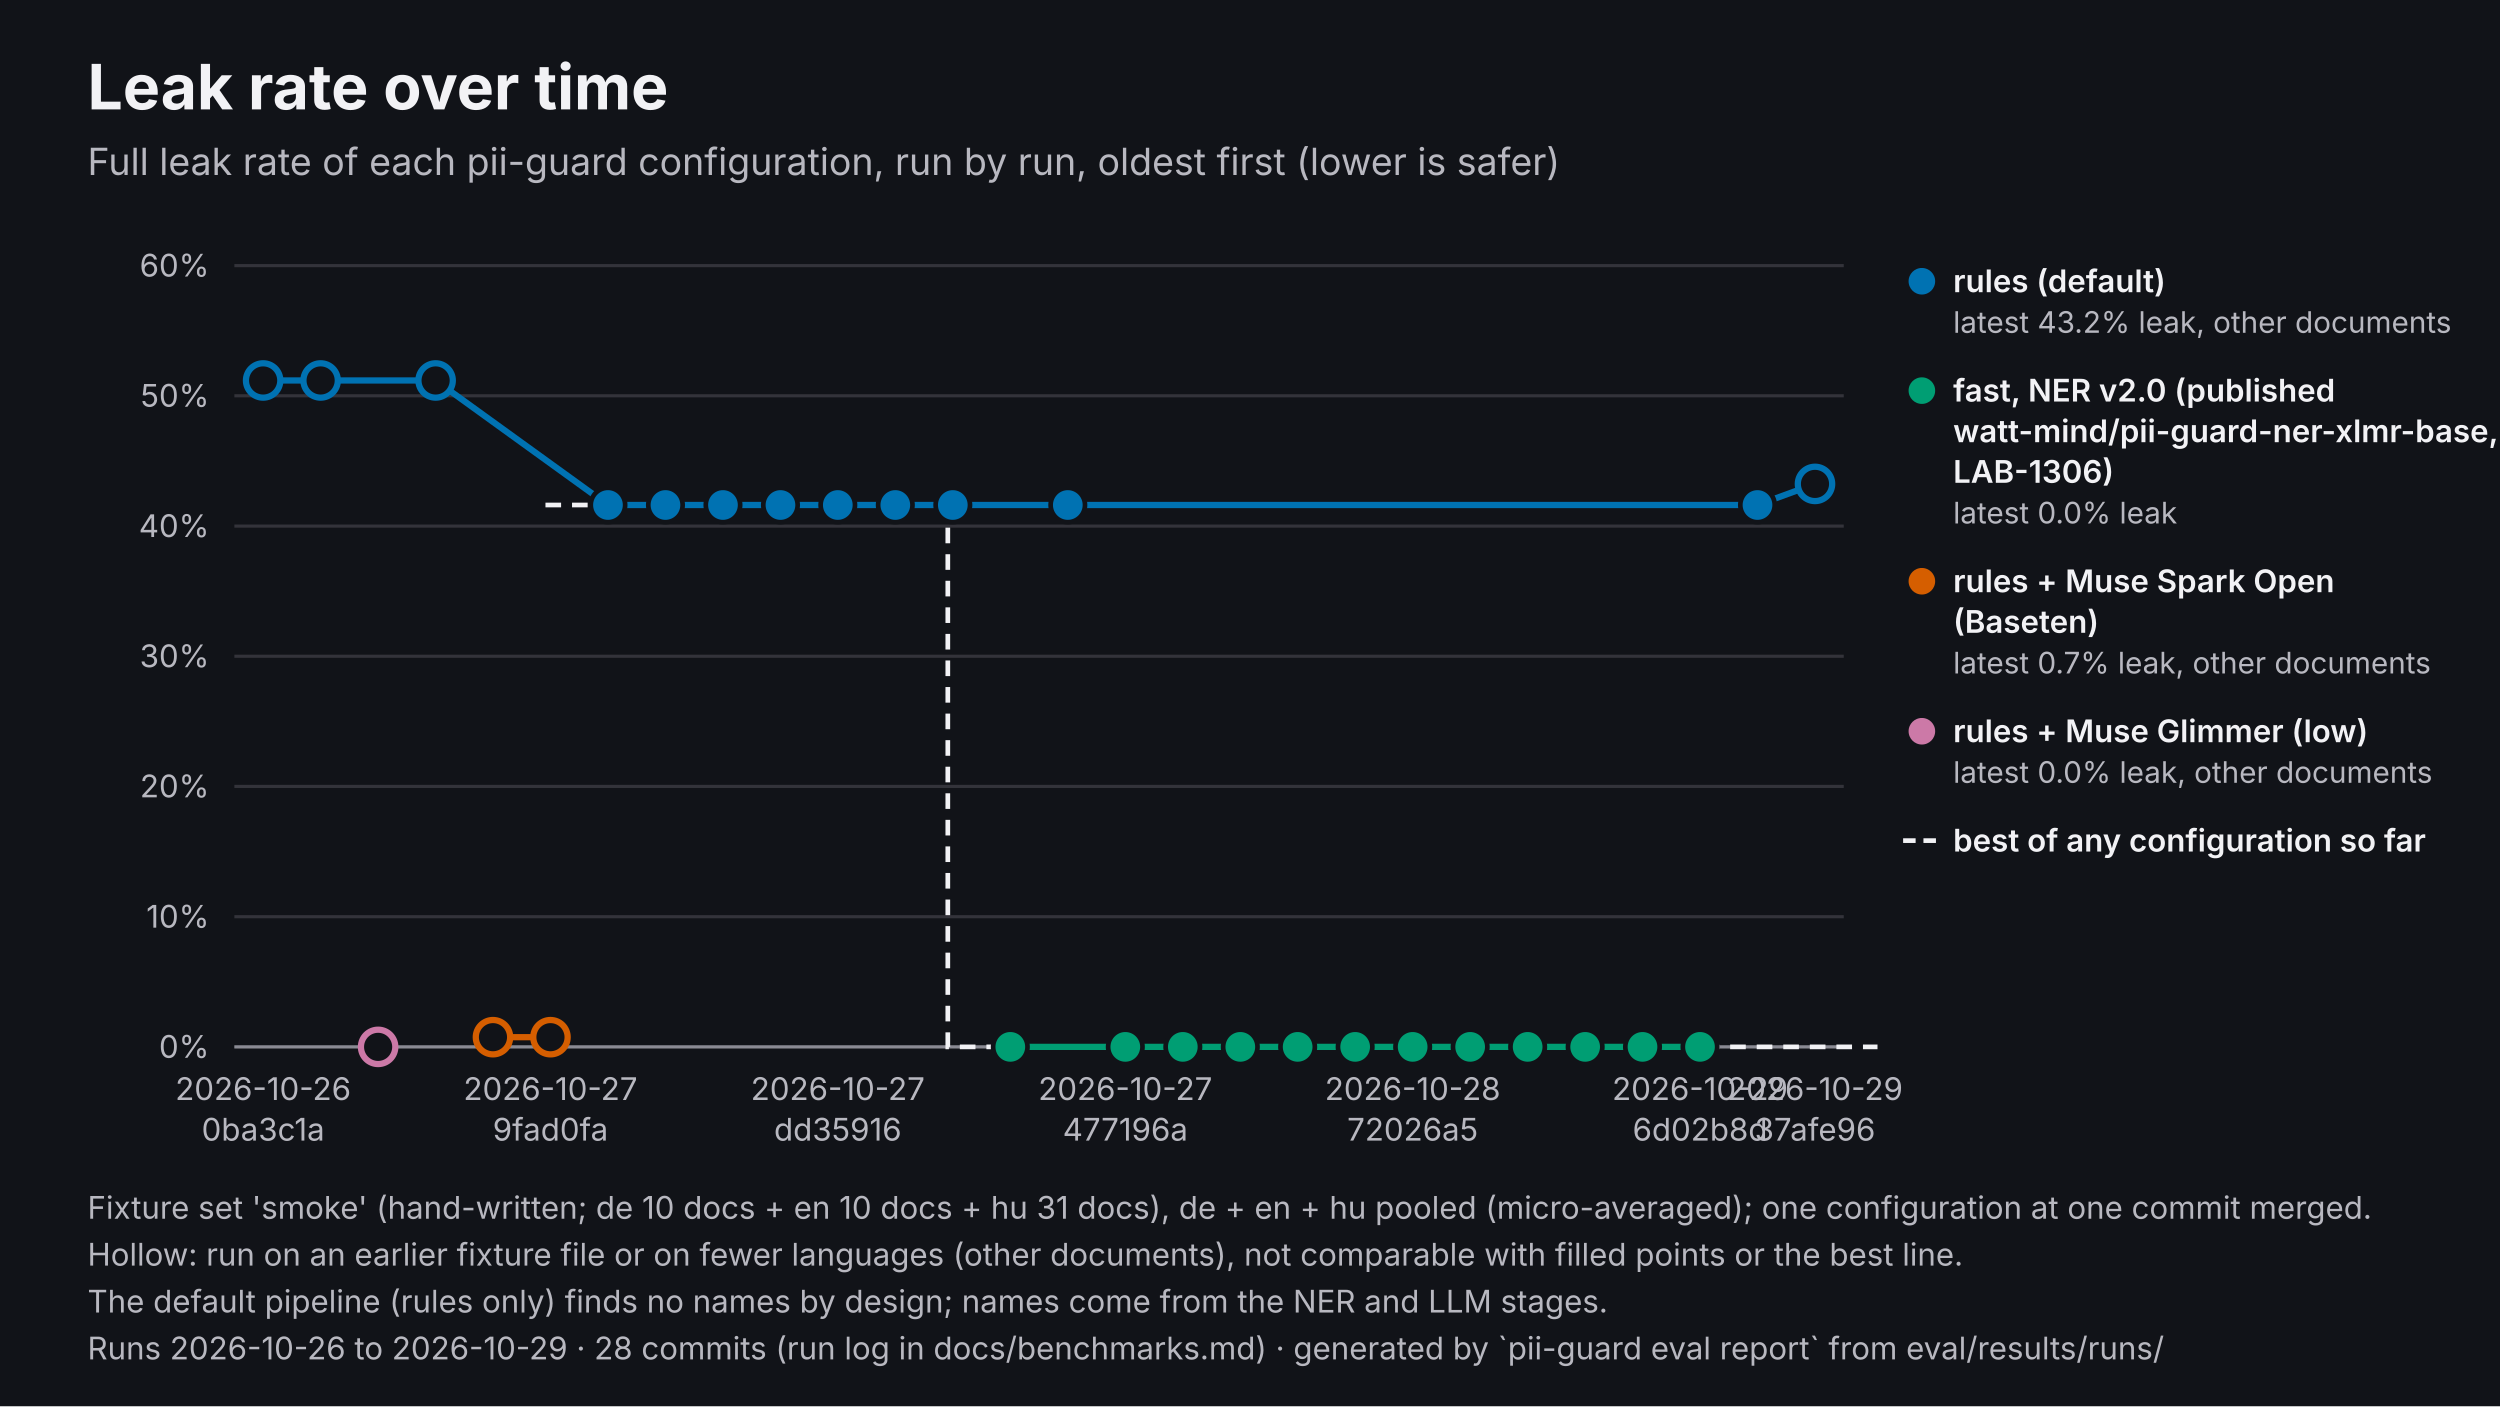
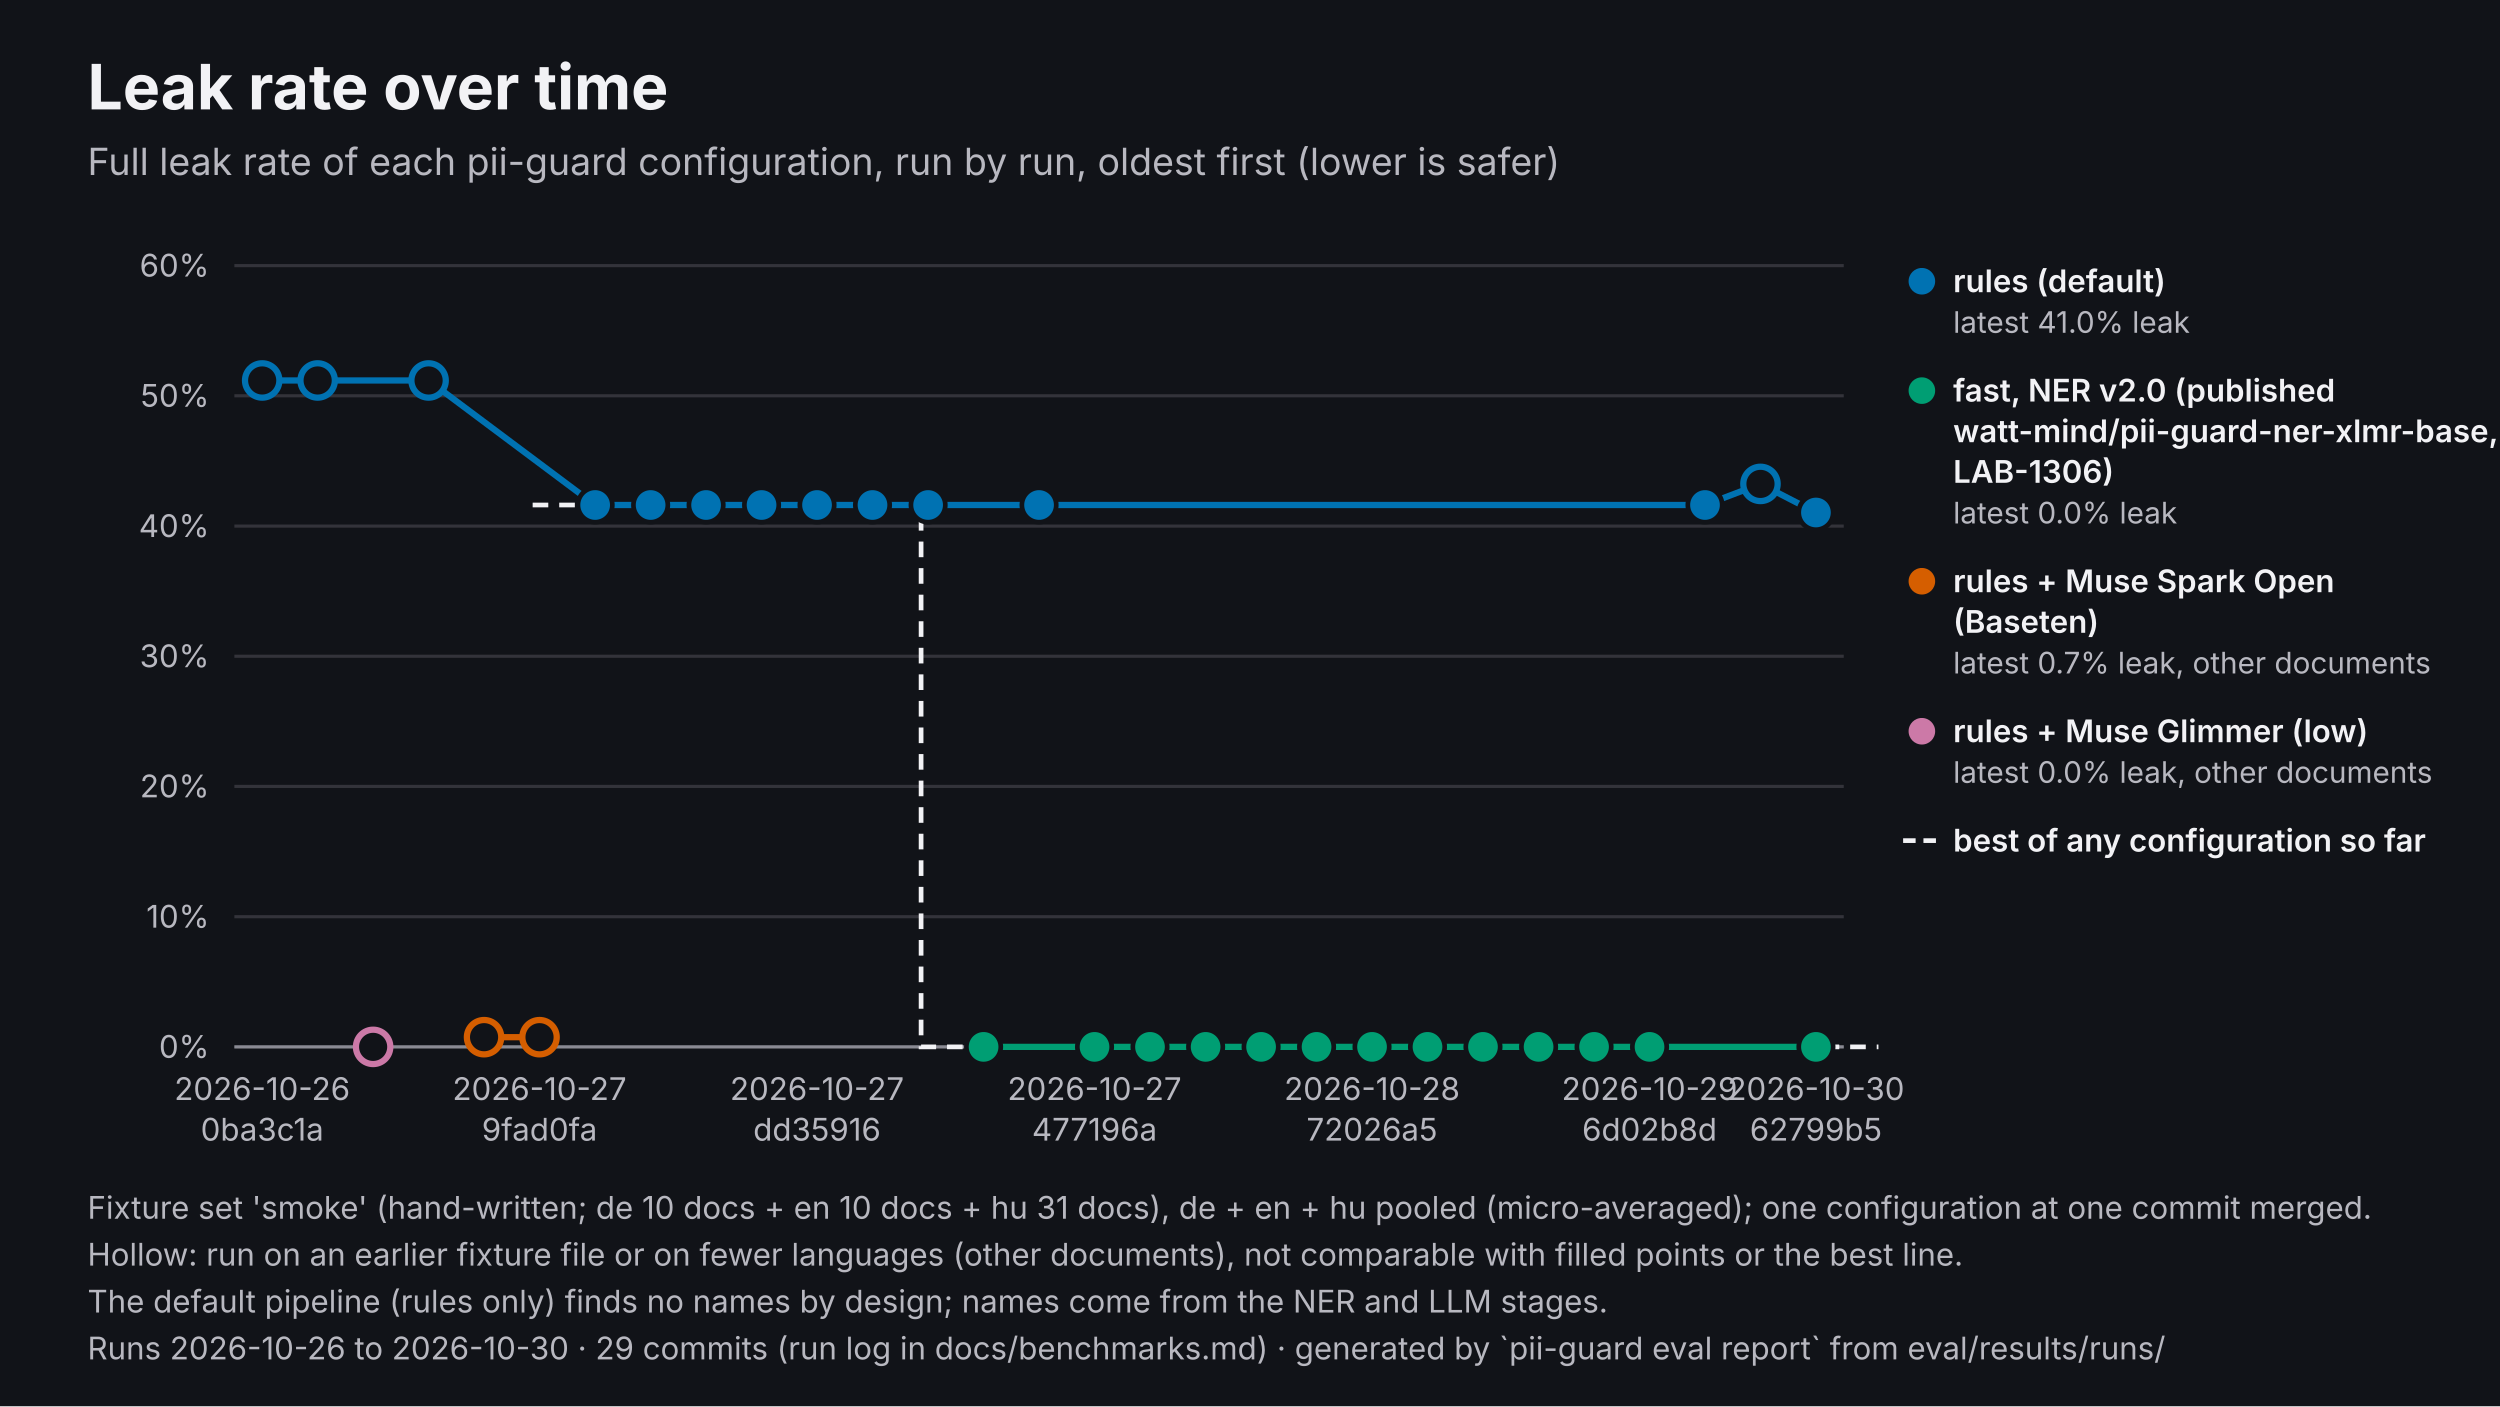
<svg xmlns="http://www.w3.org/2000/svg" viewBox="0 0 1600 900" width="1600" height="900" role="img" aria-labelledby="t d" font-family="Inter, 'Helvetica Neue', Helvetica, Arial, sans-serif">
  <rect width="1600" height="900" fill="#111318" />
  <text x="56" y="70" font-size="40" fill="#F2F2F5" font-weight="700">Leak rate over time</text>
  <text x="56" y="112" font-size="24" fill="#B8B8C0">Full leak rate of each pii-guard configuration, run by run, oldest first (lower is safer)</text>
  <line x1="150" y1="670" x2="1180" y2="670" stroke="#33333A" stroke-width="2" />
  <text x="134" y="677" font-size="20" fill="#B8B8C0" text-anchor="end">0%</text>
  <line x1="150" y1="586.7" x2="1180" y2="586.7" stroke="#33333A" stroke-width="2" />
  <text x="134" y="593.7" font-size="20" fill="#B8B8C0" text-anchor="end">10%</text>
  <line x1="150" y1="503.3" x2="1180" y2="503.3" stroke="#33333A" stroke-width="2" />
  <text x="134" y="510.3" font-size="20" fill="#B8B8C0" text-anchor="end">20%</text>
  <line x1="150" y1="420" x2="1180" y2="420" stroke="#33333A" stroke-width="2" />
  <text x="134" y="427" font-size="20" fill="#B8B8C0" text-anchor="end">30%</text>
  <line x1="150" y1="336.7" x2="1180" y2="336.7" stroke="#33333A" stroke-width="2" />
  <text x="134" y="343.7" font-size="20" fill="#B8B8C0" text-anchor="end">40%</text>
  <line x1="150" y1="253.3" x2="1180" y2="253.3" stroke="#33333A" stroke-width="2" />
  <text x="134" y="260.3" font-size="20" fill="#B8B8C0" text-anchor="end">50%</text>
  <line x1="150" y1="170" x2="1180" y2="170" stroke="#33333A" stroke-width="2" />
  <text x="134" y="177" font-size="20" fill="#B8B8C0" text-anchor="end">60%</text>
-   <text x="168.4" y="704" font-size="20" fill="#B8B8C0" text-anchor="middle">2026-10-26</text>
-   <text x="168.4" y="730" font-size="20" fill="#B8B8C0" text-anchor="middle">0ba3c1a</text>
-   <text x="352.3" y="704" font-size="20" fill="#B8B8C0" text-anchor="middle">2026-10-27</text>
-   <text x="352.3" y="730" font-size="20" fill="#B8B8C0" text-anchor="middle">9fad0fa</text>
-   <text x="536.2" y="704" font-size="20" fill="#B8B8C0" text-anchor="middle">2026-10-27</text>
-   <text x="536.2" y="730" font-size="20" fill="#B8B8C0" text-anchor="middle">dd35916</text>
-   <text x="720.2" y="704" font-size="20" fill="#B8B8C0" text-anchor="middle">2026-10-27</text>
-   <text x="720.2" y="730" font-size="20" fill="#B8B8C0" text-anchor="middle">477196a</text>
-   <text x="904.1" y="704" font-size="20" fill="#B8B8C0" text-anchor="middle">2026-10-28</text>
-   <text x="904.1" y="730" font-size="20" fill="#B8B8C0" text-anchor="middle">72026a5</text>
-   <text x="1088" y="704" font-size="20" fill="#B8B8C0" text-anchor="middle">2026-10-29</text>
-   <text x="1088" y="730" font-size="20" fill="#B8B8C0" text-anchor="middle">6d02b8d</text>
-   <text x="1161.6" y="704" font-size="20" fill="#B8B8C0" text-anchor="middle">2026-10-29</text>
-   <text x="1161.6" y="730" font-size="20" fill="#B8B8C0" text-anchor="middle">37afe96</text>
+   <text x="167.8" y="704" font-size="20" fill="#B8B8C0" text-anchor="middle">2026-10-26</text>
+   <text x="167.8" y="730" font-size="20" fill="#B8B8C0" text-anchor="middle">0ba3c1a</text>
+   <text x="345.3" y="704" font-size="20" fill="#B8B8C0" text-anchor="middle">2026-10-27</text>
+   <text x="345.3" y="730" font-size="20" fill="#B8B8C0" text-anchor="middle">9fad0fa</text>
+   <text x="522.9" y="704" font-size="20" fill="#B8B8C0" text-anchor="middle">2026-10-27</text>
+   <text x="522.9" y="730" font-size="20" fill="#B8B8C0" text-anchor="middle">dd35916</text>
+   <text x="700.5" y="704" font-size="20" fill="#B8B8C0" text-anchor="middle">2026-10-27</text>
+   <text x="700.5" y="730" font-size="20" fill="#B8B8C0" text-anchor="middle">477196a</text>
+   <text x="878.1" y="704" font-size="20" fill="#B8B8C0" text-anchor="middle">2026-10-28</text>
+   <text x="878.1" y="730" font-size="20" fill="#B8B8C0" text-anchor="middle">72026a5</text>
+   <text x="1055.7" y="704" font-size="20" fill="#B8B8C0" text-anchor="middle">2026-10-29</text>
+   <text x="1055.7" y="730" font-size="20" fill="#B8B8C0" text-anchor="middle">6d02b8d</text>
+   <text x="1162.2" y="704" font-size="20" fill="#B8B8C0" text-anchor="middle">2026-10-30</text>
+   <text x="1162.2" y="730" font-size="20" fill="#B8B8C0" text-anchor="middle">62799b5</text>
  <line x1="150" y1="670" x2="1180" y2="670" stroke="#8A8A93" stroke-width="2" />
-   <path d="M349.1,323.2H385.9V323.2H422.7V323.2H459.5V323.2H496.2V323.2H533V323.2H569.8V323.2H606.6V670H643.4V670H680.2V670H717V670H753.8V670H790.5V670H827.3V670H864.1V670H900.9V670H937.7V670H974.5V670H1011.2V670H1048V670H1084.8V670H1121.6V670H1201.6" fill="none" stroke="#F2F2F5" stroke-width="3" stroke-dasharray="10 7" />
-   <path d="M168.4,243.5L205.2,243.5L278.8,243.5L389.1,323.2L425.9,323.2L462.7,323.2L499.5,323.2L536.2,323.2L573,323.2L609.8,323.2L683.4,323.2L1124.8,323.2L1161.6,309.7" fill="none" stroke="#0072B2" stroke-width="4" />
-   <circle cx="168.4" cy="243.5" r="11" fill="#111318" stroke="#0072B2" stroke-width="4" />
-   <circle cx="205.2" cy="243.5" r="11" fill="#111318" stroke="#0072B2" stroke-width="4" />
-   <circle cx="278.8" cy="243.5" r="11" fill="#111318" stroke="#0072B2" stroke-width="4" />
-   <circle cx="389.1" cy="323.2" r="11" fill="#0072B2" stroke="#111318" stroke-width="3" />
-   <circle cx="425.9" cy="323.2" r="11" fill="#0072B2" stroke="#111318" stroke-width="3" />
-   <circle cx="462.7" cy="323.2" r="11" fill="#0072B2" stroke="#111318" stroke-width="3" />
-   <circle cx="499.5" cy="323.2" r="11" fill="#0072B2" stroke="#111318" stroke-width="3" />
-   <circle cx="536.2" cy="323.2" r="11" fill="#0072B2" stroke="#111318" stroke-width="3" />
-   <circle cx="573" cy="323.2" r="11" fill="#0072B2" stroke="#111318" stroke-width="3" />
-   <circle cx="609.8" cy="323.2" r="11" fill="#0072B2" stroke="#111318" stroke-width="3" />
-   <circle cx="683.4" cy="323.2" r="11" fill="#0072B2" stroke="#111318" stroke-width="3" />
-   <circle cx="1124.8" cy="323.2" r="11" fill="#0072B2" stroke="#111318" stroke-width="3" />
-   <circle cx="1161.6" cy="309.7" r="11" fill="#111318" stroke="#0072B2" stroke-width="4" />
-   <path d="M646.6,670L720.2,670L757,670L793.8,670L830.5,670L867.3,670L904.1,670L940.9,670L977.7,670L1014.5,670L1051.2,670L1088,670" fill="none" stroke="#009E73" stroke-width="4" />
-   <circle cx="646.6" cy="670" r="11" fill="#009E73" stroke="#111318" stroke-width="3" />
-   <circle cx="720.2" cy="670" r="11" fill="#009E73" stroke="#111318" stroke-width="3" />
-   <circle cx="757" cy="670" r="11" fill="#009E73" stroke="#111318" stroke-width="3" />
-   <circle cx="793.8" cy="670" r="11" fill="#009E73" stroke="#111318" stroke-width="3" />
-   <circle cx="830.5" cy="670" r="11" fill="#009E73" stroke="#111318" stroke-width="3" />
-   <circle cx="867.3" cy="670" r="11" fill="#009E73" stroke="#111318" stroke-width="3" />
-   <circle cx="904.1" cy="670" r="11" fill="#009E73" stroke="#111318" stroke-width="3" />
-   <circle cx="940.9" cy="670" r="11" fill="#009E73" stroke="#111318" stroke-width="3" />
-   <circle cx="977.7" cy="670" r="11" fill="#009E73" stroke="#111318" stroke-width="3" />
-   <circle cx="1014.5" cy="670" r="11" fill="#009E73" stroke="#111318" stroke-width="3" />
-   <circle cx="1051.2" cy="670" r="11" fill="#009E73" stroke="#111318" stroke-width="3" />
-   <circle cx="1088" cy="670" r="11" fill="#009E73" stroke="#111318" stroke-width="3" />
-   <path d="M315.5,663.8L352.3,663.8" fill="none" stroke="#D55E00" stroke-width="4" />
-   <circle cx="315.5" cy="663.8" r="11" fill="#111318" stroke="#D55E00" stroke-width="4" />
-   <circle cx="352.3" cy="663.8" r="11" fill="#111318" stroke="#D55E00" stroke-width="4" />
-   <circle cx="242" cy="670" r="11" fill="#111318" stroke="#CC79A7" stroke-width="4" />
+   <path d="M340.9,323.2H376.4V323.2H411.9V323.2H447.4V323.2H482.9V323.2H518.4V323.2H554V323.2H589.5V670H625V670H660.5V670H696V670H731.6V670H767.1V670H802.6V670H838.1V670H873.6V670H909.1V670H944.7V670H980.2V670H1015.7V670H1051.2V670H1086.7V670H1122.2V670H1202.2" fill="none" stroke="#F2F2F5" stroke-width="3" stroke-dasharray="10 7" />
+   <path d="M167.8,243.5L203.3,243.5L274.3,243.5L380.9,323.2L416.4,323.2L451.9,323.2L487.4,323.2L522.9,323.2L558.4,323.2L594,323.2L665,323.2L1091.2,323.2L1126.7,309.7L1162.2,328" fill="none" stroke="#0072B2" stroke-width="4" />
+   <circle cx="167.8" cy="243.5" r="11" fill="#111318" stroke="#0072B2" stroke-width="4" />
+   <circle cx="203.3" cy="243.5" r="11" fill="#111318" stroke="#0072B2" stroke-width="4" />
+   <circle cx="274.3" cy="243.5" r="11" fill="#111318" stroke="#0072B2" stroke-width="4" />
+   <circle cx="380.9" cy="323.2" r="11" fill="#0072B2" stroke="#111318" stroke-width="3" />
+   <circle cx="416.4" cy="323.2" r="11" fill="#0072B2" stroke="#111318" stroke-width="3" />
+   <circle cx="451.9" cy="323.2" r="11" fill="#0072B2" stroke="#111318" stroke-width="3" />
+   <circle cx="487.4" cy="323.2" r="11" fill="#0072B2" stroke="#111318" stroke-width="3" />
+   <circle cx="522.9" cy="323.2" r="11" fill="#0072B2" stroke="#111318" stroke-width="3" />
+   <circle cx="558.4" cy="323.2" r="11" fill="#0072B2" stroke="#111318" stroke-width="3" />
+   <circle cx="594" cy="323.2" r="11" fill="#0072B2" stroke="#111318" stroke-width="3" />
+   <circle cx="665" cy="323.2" r="11" fill="#0072B2" stroke="#111318" stroke-width="3" />
+   <circle cx="1091.2" cy="323.2" r="11" fill="#0072B2" stroke="#111318" stroke-width="3" />
+   <circle cx="1126.7" cy="309.7" r="11" fill="#111318" stroke="#0072B2" stroke-width="4" />
+   <circle cx="1162.2" cy="328" r="11" fill="#0072B2" stroke="#111318" stroke-width="3" />
+   <path d="M629.5,670L700.5,670L736,670L771.6,670L807.1,670L842.6,670L878.1,670L913.6,670L949.1,670L984.7,670L1020.2,670L1055.7,670L1162.2,670" fill="none" stroke="#009E73" stroke-width="4" />
+   <circle cx="629.5" cy="670" r="11" fill="#009E73" stroke="#111318" stroke-width="3" />
+   <circle cx="700.5" cy="670" r="11" fill="#009E73" stroke="#111318" stroke-width="3" />
+   <circle cx="736" cy="670" r="11" fill="#009E73" stroke="#111318" stroke-width="3" />
+   <circle cx="771.6" cy="670" r="11" fill="#009E73" stroke="#111318" stroke-width="3" />
+   <circle cx="807.1" cy="670" r="11" fill="#009E73" stroke="#111318" stroke-width="3" />
+   <circle cx="842.6" cy="670" r="11" fill="#009E73" stroke="#111318" stroke-width="3" />
+   <circle cx="878.1" cy="670" r="11" fill="#009E73" stroke="#111318" stroke-width="3" />
+   <circle cx="913.6" cy="670" r="11" fill="#009E73" stroke="#111318" stroke-width="3" />
+   <circle cx="949.1" cy="670" r="11" fill="#009E73" stroke="#111318" stroke-width="3" />
+   <circle cx="984.7" cy="670" r="11" fill="#009E73" stroke="#111318" stroke-width="3" />
+   <circle cx="1020.2" cy="670" r="11" fill="#009E73" stroke="#111318" stroke-width="3" />
+   <circle cx="1055.7" cy="670" r="11" fill="#009E73" stroke="#111318" stroke-width="3" />
+   <circle cx="1162.2" cy="670" r="11" fill="#009E73" stroke="#111318" stroke-width="3" />
+   <path d="M309.8,663.8L345.3,663.8" fill="none" stroke="#D55E00" stroke-width="4" />
+   <circle cx="309.8" cy="663.8" r="11" fill="#111318" stroke="#D55E00" stroke-width="4" />
+   <circle cx="345.3" cy="663.8" r="11" fill="#111318" stroke="#D55E00" stroke-width="4" />
+   <circle cx="238.8" cy="670" r="11" fill="#111318" stroke="#CC79A7" stroke-width="4" />
  <circle cx="1230" cy="180" r="10" fill="#0072B2" stroke="#111318" stroke-width="3" />
  <text x="1250" y="187" font-size="20" fill="#F2F2F5" font-weight="600">rules (default)</text>
-   <text x="1250" y="213" font-size="19" fill="#B8B8C0">latest 43.2% leak, other documents</text>
+   <text x="1250" y="213" font-size="19" fill="#B8B8C0">latest 41.0% leak</text>
  <circle cx="1230" cy="250" r="10" fill="#009E73" stroke="#111318" stroke-width="3" />
  <text x="1250" y="257" font-size="20" fill="#F2F2F5" font-weight="600">fast, NER v2.0 (published</text>
  <text x="1250" y="283" font-size="20" fill="#F2F2F5" font-weight="600">watt-mind/pii-guard-ner-xlmr-base,</text>
  <text x="1250" y="309" font-size="20" fill="#F2F2F5" font-weight="600">LAB-1306)</text>
  <text x="1250" y="335" font-size="19" fill="#B8B8C0">latest 0.0% leak</text>
  <circle cx="1230" cy="372" r="10" fill="#D55E00" stroke="#111318" stroke-width="3" />
  <text x="1250" y="379" font-size="20" fill="#F2F2F5" font-weight="600">rules + Muse Spark Open</text>
  <text x="1250" y="405" font-size="20" fill="#F2F2F5" font-weight="600">(Baseten)</text>
  <text x="1250" y="431" font-size="19" fill="#B8B8C0">latest 0.7% leak, other documents</text>
  <circle cx="1230" cy="468" r="10" fill="#CC79A7" stroke="#111318" stroke-width="3" />
  <text x="1250" y="475" font-size="20" fill="#F2F2F5" font-weight="600">rules + Muse Glimmer (low)</text>
  <text x="1250" y="501" font-size="19" fill="#B8B8C0">latest 0.0% leak, other documents</text>
  <line x1="1218" y1="538" x2="1242" y2="538" stroke="#F2F2F5" stroke-width="3" stroke-dasharray="8 5" />
  <text x="1250" y="545" font-size="20" fill="#F2F2F5" font-weight="600">best of any configuration so far</text>
  <text x="56" y="780" font-size="20" fill="#B8B8C0">Fixture set 'smoke' (hand-written; de 10 docs + en 10 docs + hu 31 docs), de + en + hu pooled (micro-averaged); one configuration at one commit merged.</text>
  <text x="56" y="810" font-size="20" fill="#B8B8C0">Hollow: run on an earlier fixture file or on fewer languages (other documents), not comparable with filled points or the best line.</text>
  <text x="56" y="840" font-size="20" fill="#B8B8C0">The default pipeline (rules only) finds no names by design; names come from the NER and LLM stages.</text>
-   <text x="56" y="870" font-size="20" fill="#B8B8C0">Runs 2026-10-26 to 2026-10-29 · 28 commits (run log in docs/benchmarks.md) · generated by `pii-guard eval report` from eval/results/runs/</text>
+   <text x="56" y="870" font-size="20" fill="#B8B8C0">Runs 2026-10-26 to 2026-10-30 · 29 commits (run log in docs/benchmarks.md) · generated by `pii-guard eval report` from eval/results/runs/</text>
</svg>
